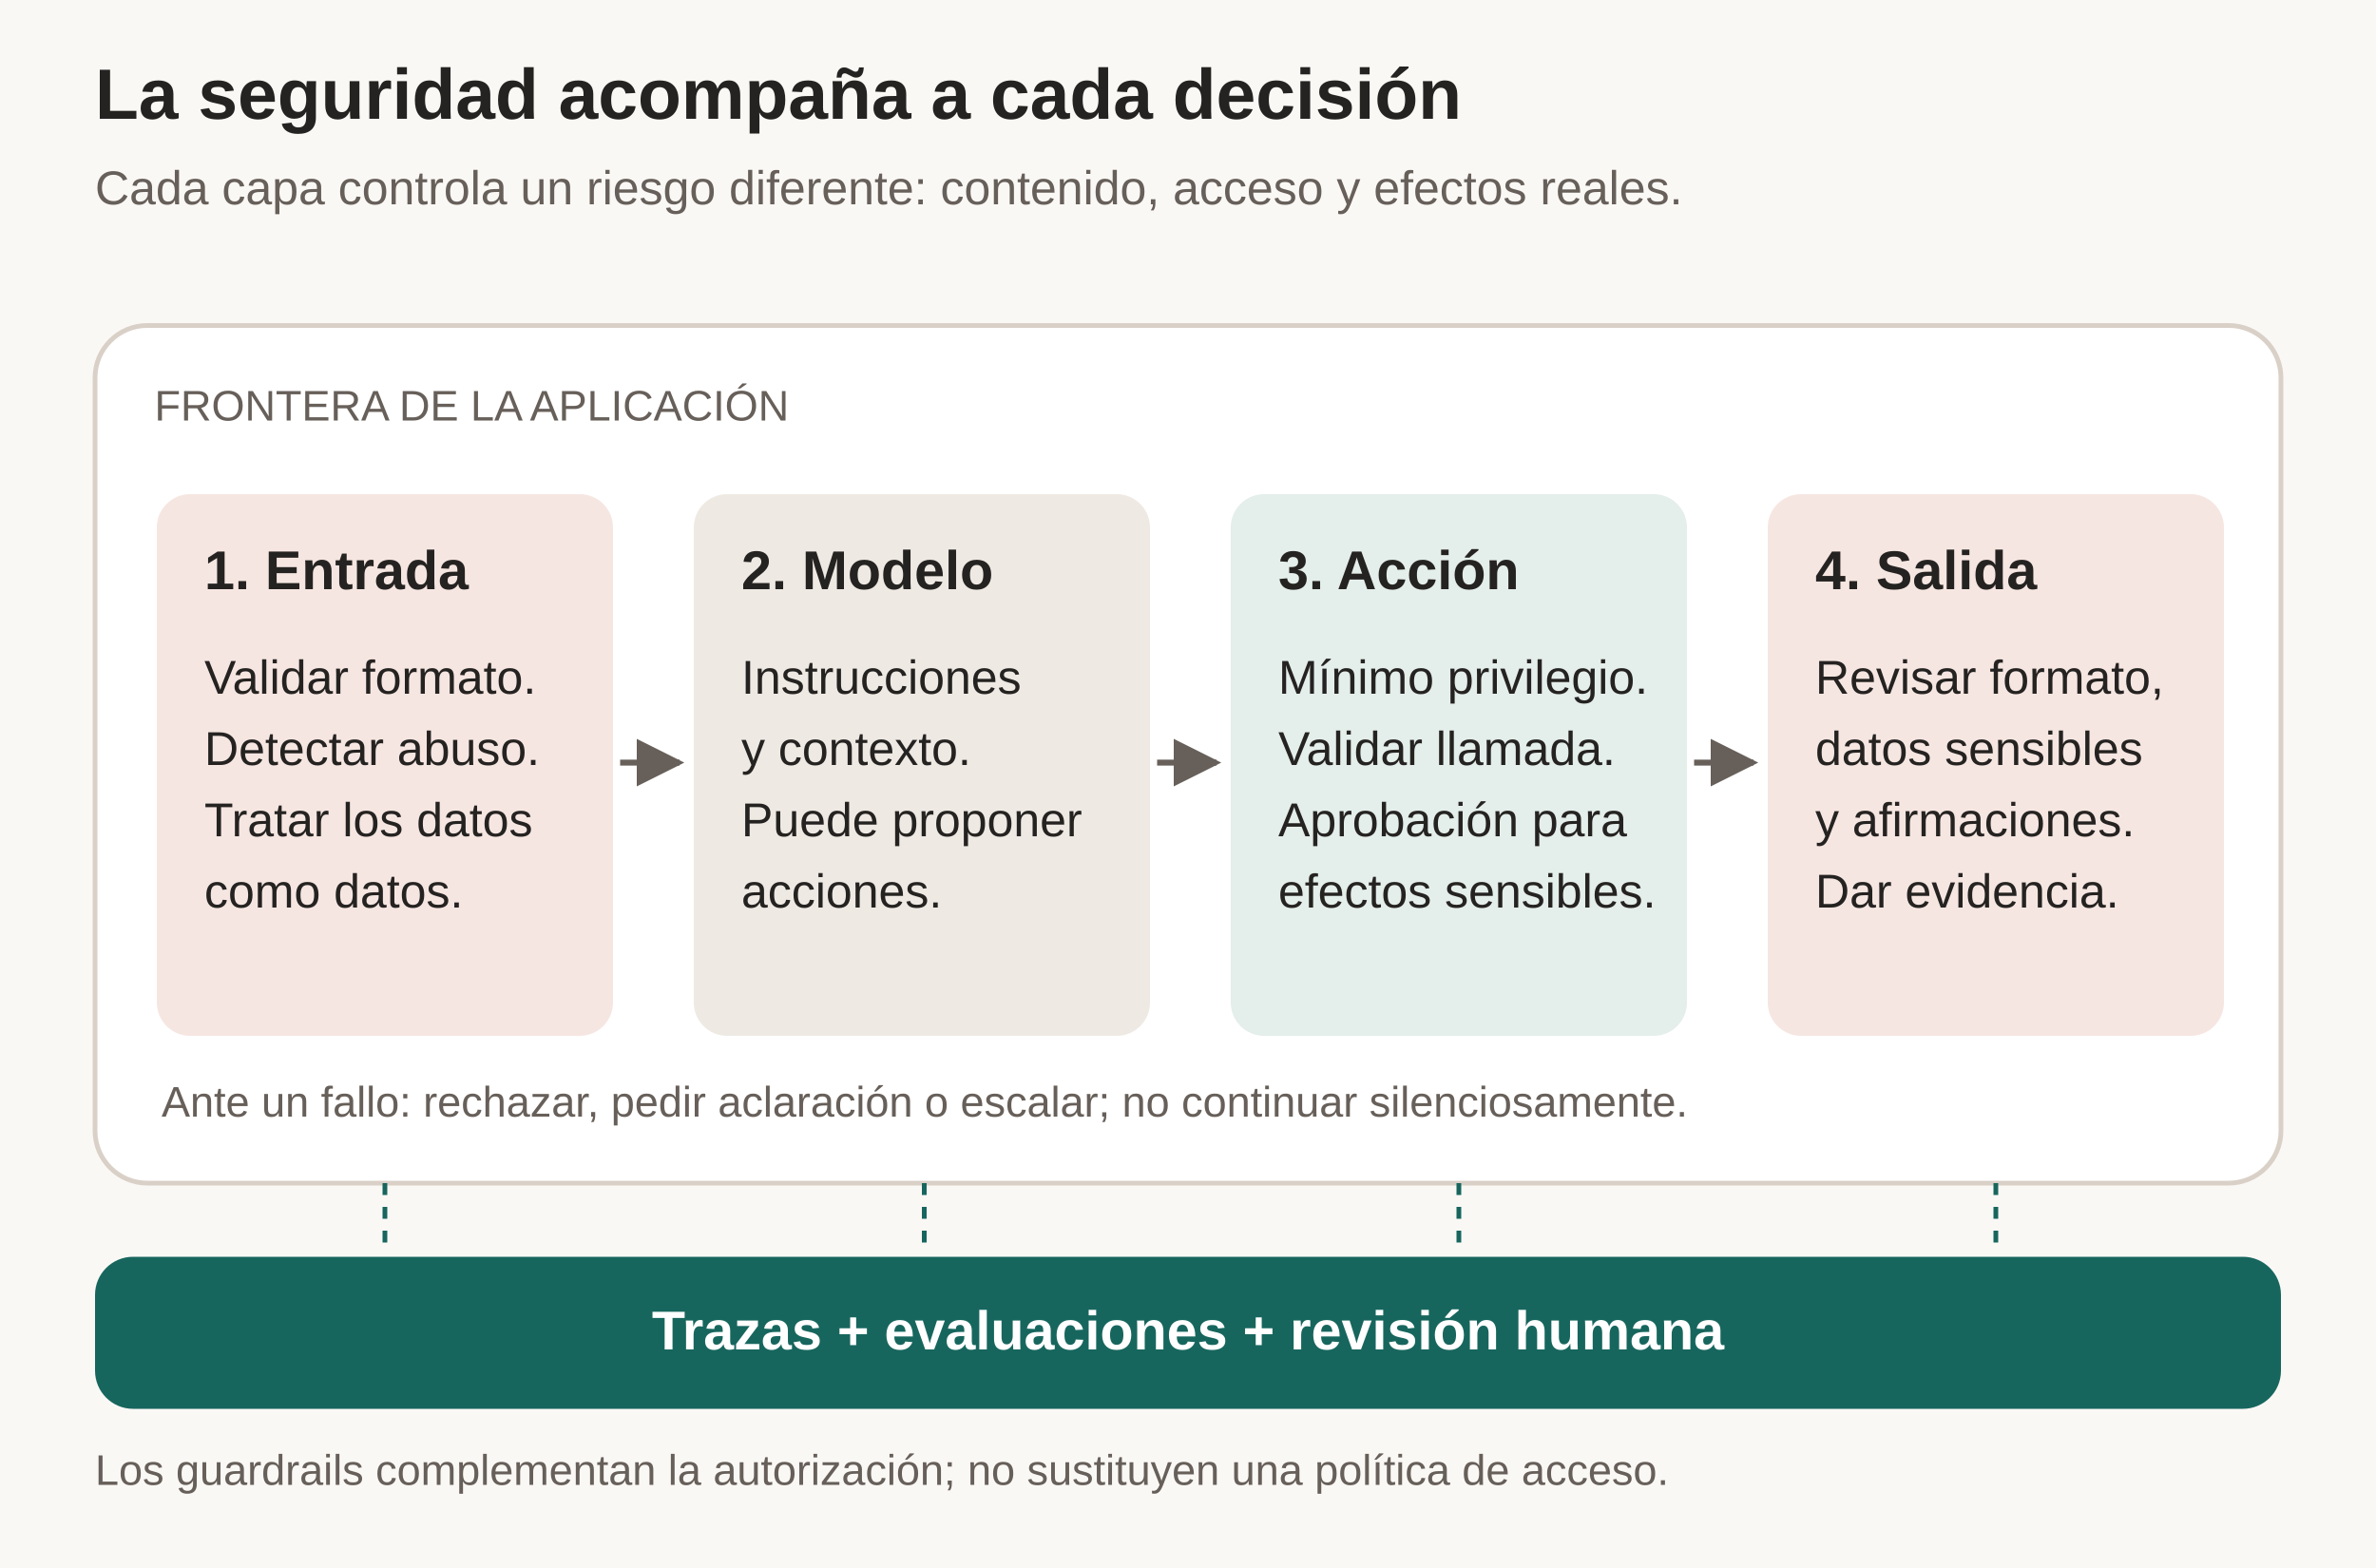
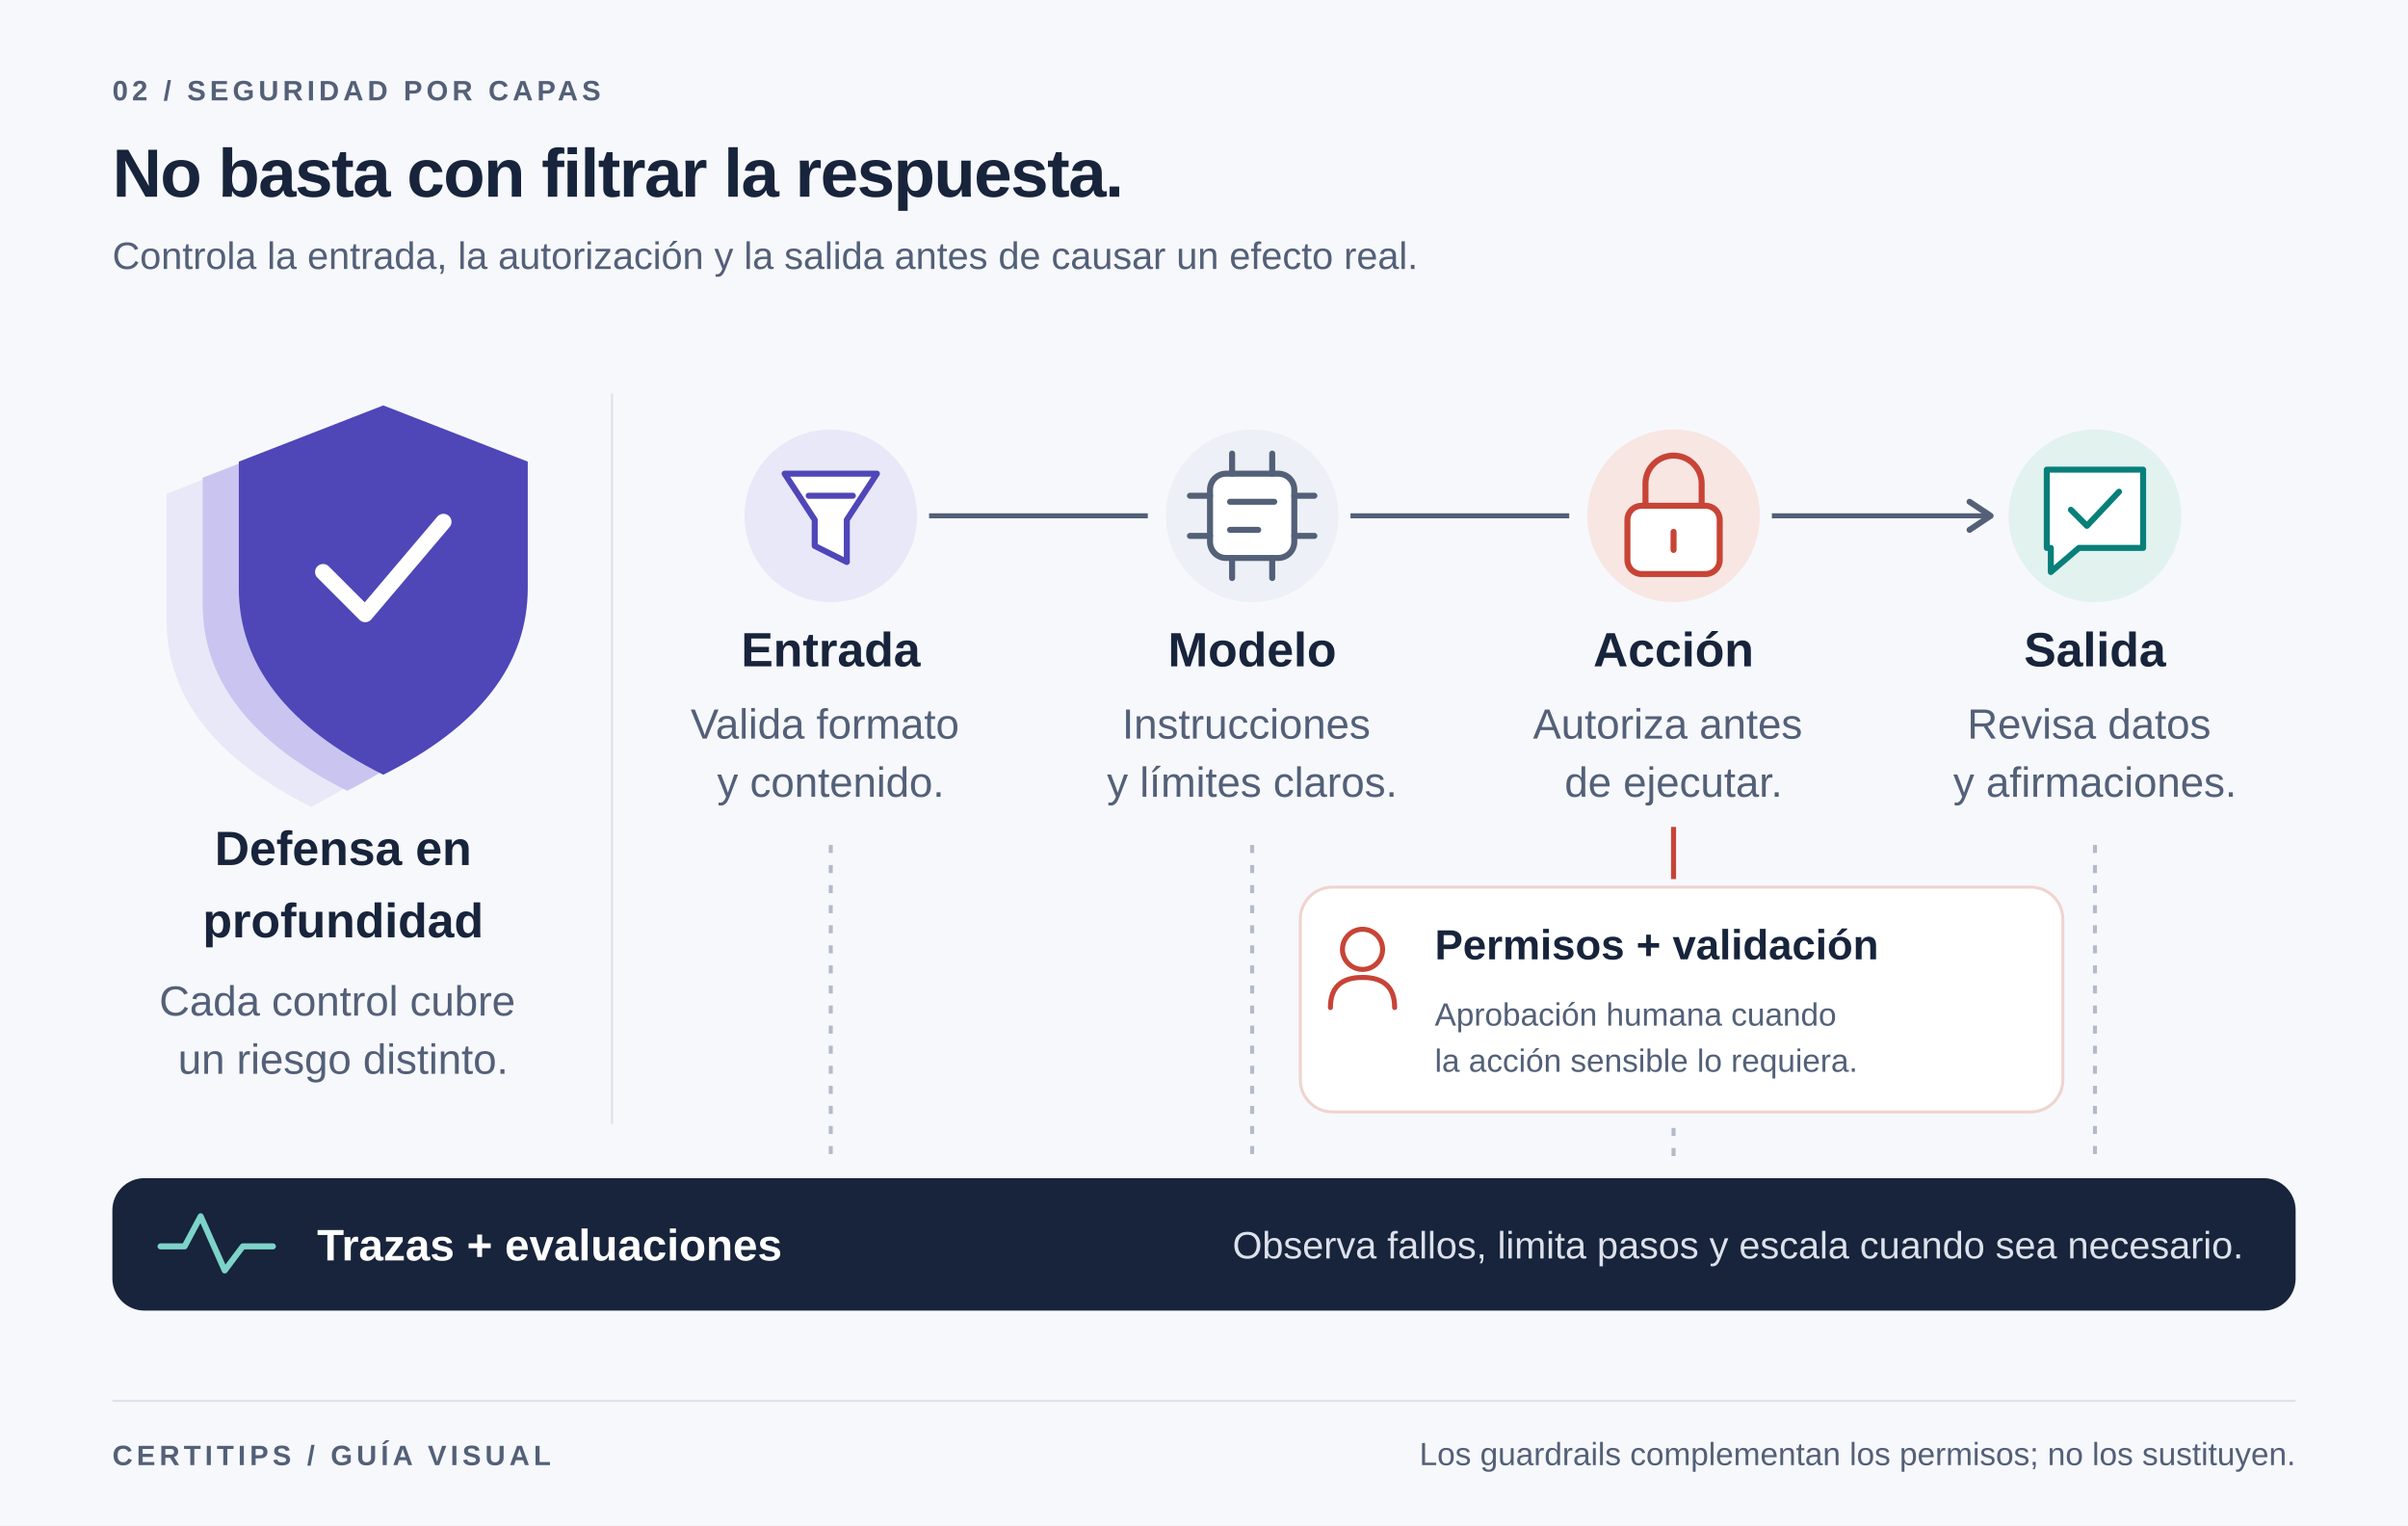
- <svg xmlns="http://www.w3.org/2000/svg" viewBox="0 0 1000 660" role="img" aria-labelledby="title description">
+ <svg xmlns="http://www.w3.org/2000/svg" viewBox="0 0 1200 760" role="img" aria-labelledby="title description">
  <defs>
-     <marker id="arrow" viewBox="0 0 10 10" refX="9" refY="5" markerWidth="8" markerHeight="8" orient="auto-start-reverse">
-       <path d="M 0 0 L 10 5 L 0 10 Z" fill="#675f59" />
+     <marker id="arrow" viewBox="0 0 10 10" refX="8" refY="5" markerWidth="7" markerHeight="7" orient="auto">
+       <path d="m2 1 6 4-6 4" fill="none" stroke="#536078" stroke-width="1.7" stroke-linecap="round" stroke-linejoin="round" />
    </marker>
-     <marker id="arrow-teal" viewBox="0 0 10 10" refX="9" refY="5" markerWidth="8" markerHeight="8" orient="auto-start-reverse">
-       <path d="M 0 0 L 10 5 L 0 10 Z" fill="#17665e" />
-     </marker>
-     <style>
-       text{font-family:Arial,Helvetica,sans-serif;fill:#252321}
-       .title{font-size:30px;font-weight:700}
-       .subtitle{font-size:20px;fill:#675f59}
-       .label{font-size:23px;font-weight:700}
-       .body{font-size:20px}
-       .small{font-size:18px;fill:#675f59}
-       .white{fill:#fff}
-       .red{fill:#b43d32}
-       .teal{fill:#17665e}
-       .card{fill:#fff;stroke:#d9d0c7;stroke-width:2}
-       .line{fill:none;stroke:#675f59;stroke-width:2.5;marker-end:url(#arrow)}
-       .return{fill:none;stroke:#17665e;stroke-width:2.5;marker-end:url(#arrow-teal)}
-     </style>
+     <style>text{font-family:'Segoe UI',Arial,sans-serif;fill:#17243b}.eyebrow{font-size:14px;font-weight:700;letter-spacing:2px;fill:#536078}.title{font-size:34px;font-weight:700;letter-spacing:-.7px}.sub{font-size:19px;fill:#536078}.label{font-size:24px;font-weight:700}.body{font-size:21px;fill:#536078}.meta{font-size:16px;fill:#536078}.white{fill:#fff}.icon{fill:none;stroke-width:3;stroke-linecap:round;stroke-linejoin:round}.flow{fill:none;stroke:#536078;stroke-width:2.5;marker-end:url(#arrow)}</style>
  </defs>
-   <rect width="1000" height="660" fill="#faf8f5" />
-   <text x="40" y="50" class="title">La seguridad acompaña a cada decisión</text>
-   <text x="40" y="86" class="subtitle">Cada capa controla un riesgo diferente: contenido, acceso y efectos reales.</text>
-   <rect x="40" y="137" width="920" height="361" rx="22" fill="#fff" stroke="#d9d0c7" stroke-width="2" />
-   <text x="65" y="177" class="small">FRONTERA DE LA APLICACIÓN</text>
-   <rect x="66" y="208" width="192" height="228" rx="14" fill="#f6e6e1" />
-   <rect x="292" y="208" width="192" height="228" rx="14" fill="#eee9e3" />
-   <rect x="518" y="208" width="192" height="228" rx="14" fill="#e4eeeb" />
-   <rect x="744" y="208" width="192" height="228" rx="14" fill="#f6e6e1" />
-   <text x="86" y="248" class="label">1. Entrada</text>
-   <text x="86" y="292" class="body">
-     <tspan x="86">Validar formato.</tspan>
-     <tspan x="86" dy="30">Detectar abuso.</tspan>
-     <tspan x="86" dy="30">Tratar los datos</tspan>
-     <tspan x="86" dy="30">como datos.</tspan>
+   <rect width="1200" height="760" fill="#f7f8fc" />
+   <text x="56" y="50" class="eyebrow">02 / SEGURIDAD POR CAPAS</text>
+   <text x="56" y="98" class="title">No basta con filtrar la respuesta.</text>
+   <text x="56" y="134" class="sub">Controla la entrada, la autorización y la salida antes de causar un efecto real.</text>
+   <path d="M83 246 155 218l72 28v63q0 57-72 93-72-36-72-93Z" fill="#e9e8f8" />
+   <path d="M101 238 173 210l72 28v63q0 57-72 93-72-36-72-93Z" fill="#c9c5f0" />
+   <path d="M119 230 191 202l72 28v63q0 57-72 93-72-36-72-93Z" fill="#4f46b8" />
+   <path d="m161 285 21 21 39-46" fill="none" stroke="#fff" stroke-width="8" stroke-linecap="round" stroke-linejoin="round" />
+   <text x="171" y="431" text-anchor="middle" class="label">Defensa en</text>
+   <text x="171" y="467" text-anchor="middle" class="label">profundidad</text>
+   <text x="171" y="506" text-anchor="middle" class="body">
+     <tspan x="171">Cada control cubre</tspan>
+     <tspan x="171" dy="29">un riesgo distinto.</tspan>
  </text>
-   <text x="312" y="248" class="label">2. Modelo</text>
-   <text x="312" y="292" class="body">
-     <tspan x="312">Instrucciones</tspan>
-     <tspan x="312" dy="30">y contexto.</tspan>
-     <tspan x="312" dy="30">Puede proponer</tspan>
-     <tspan x="312" dy="30">acciones.</tspan>
+   <path d="M305 196v364" stroke="#dce1eb" />
+   <g transform="translate(414 257)">
+     <circle r="43" fill="#e9e8f8" />
+     <g class="icon" stroke="#4f46b8">
+       <path d="M-23-21h46L8 2v21l-16-8V2Z" fill="#fff" />
+       <path d="M-11-10h22" />
+     </g>
+   </g>
+   <g transform="translate(624 257)">
+     <circle r="43" fill="#edf0f6" />
+     <g class="icon" stroke="#536078">
+       <rect x="-21" y="-21" width="42" height="42" rx="8" fill="#fff" />
+       <path d="M-11-7h22m-22 14h14M-10-31v10M10-31v10M-10 21v10M10 21v10M-31-10h10M-31 10h10M21-10h10M21 10h10" />
+     </g>
+   </g>
+   <g transform="translate(834 257)">
+     <circle r="43" fill="#f8e6e2" />
+     <g class="icon" stroke="#c74436">
+       <rect x="-23" y="-5" width="46" height="34" rx="7" fill="#fff" />
+       <path d="M-14-5v-11a14 14 0 0 1 28 0v11M0 8v9" />
+     </g>
+   </g>
+   <g transform="translate(1044 257)">
+     <circle r="43" fill="#e1f2ef" />
+     <g class="icon" stroke="#087f7a">
+       <path d="M-24-23h48v39H-8l-14 12v-12h-2Z" fill="#fff" />
+       <path d="m-12-3 8 8 16-17" />
+     </g>
+   </g>
+   <path d="M463 257h109M673 257h109M883 257h109" class="flow" />
+   <g text-anchor="middle">
+     <text x="414" y="332" class="label">Entrada</text>
+     <text x="414" y="368" class="body">
+       <tspan x="414">Valida formato</tspan>
+       <tspan x="414" dy="29">y contenido.</tspan>
+     </text>
+     <text x="624" y="332" class="label">Modelo</text>
+     <text x="624" y="368" class="body">
+       <tspan x="624">Instrucciones</tspan>
+       <tspan x="624" dy="29">y límites claros.</tspan>
+     </text>
+     <text x="834" y="332" class="label">Acción</text>
+     <text x="834" y="368" class="body">
+       <tspan x="834">Autoriza antes</tspan>
+       <tspan x="834" dy="29">de ejecutar.</tspan>
+     </text>
+     <text x="1044" y="332" class="label">Salida</text>
+     <text x="1044" y="368" class="body">
+       <tspan x="1044">Revisa datos</tspan>
+       <tspan x="1044" dy="29">y afirmaciones.</tspan>
+     </text>
+   </g>
+   <path d="M834 412v26" fill="none" stroke="#c74436" stroke-width="2.5" />
+   <rect x="648" y="442" width="380" height="112" rx="16" fill="#fff" stroke="#efd4cf" stroke-width="1.5" />
+   <circle cx="679" cy="473" r="10" fill="none" stroke="#c74436" stroke-width="2.5" />
+   <path d="M663 502q0-15 16-15t16 15" fill="none" stroke="#c74436" stroke-width="2.5" stroke-linecap="round" />
+   <text x="715" y="478" font-size="21" font-weight="700">Permisos + validación</text>
+   <text x="715" y="511" class="meta">
+     <tspan x="715">Aprobación humana cuando</tspan>
+     <tspan x="715" dy="23">la acción sensible lo requiera.</tspan>
  </text>
-   <text x="538" y="248" class="label">3. Acción</text>
-   <text x="538" y="292" class="body">
-     <tspan x="538">Mínimo privilegio.</tspan>
-     <tspan x="538" dy="30">Validar llamada.</tspan>
-     <tspan x="538" dy="30">Aprobación para</tspan>
-     <tspan x="538" dy="30">efectos sensibles.</tspan>
-   </text>
-   <text x="764" y="248" class="label">4. Salida</text>
-   <text x="764" y="292" class="body">
-     <tspan x="764">Revisar formato,</tspan>
-     <tspan x="764" dy="30">datos sensibles</tspan>
-     <tspan x="764" dy="30">y afirmaciones.</tspan>
-     <tspan x="764" dy="30">Dar evidencia.</tspan>
-   </text>
-   <path d="M 261 321 H 286" class="line" />
-   <path d="M 487 321 H 512" class="line" />
-   <path d="M 713 321 H 738" class="line" />
-   <text x="68" y="470" class="small">Ante un fallo: rechazar, pedir aclaración o escalar; no continuar silenciosamente.</text>
-   <path d="M 162 498 V 527 M 389 498 V 527 M 614 498 V 527 M 840 498 V 527" stroke="#17665e" stroke-width="2" stroke-dasharray="5 5" />
-   <rect x="40" y="529" width="920" height="64" rx="16" fill="#17665e" />
-   <text x="500" y="568" text-anchor="middle" class="label white">Trazas + evaluaciones + revisión humana</text>
-   <text x="40" y="625" class="small">Los guardrails complementan la autorización; no sustituyen una política de acceso.</text>
+   <path d="M414 421v159M624 421v159M834 562v18M1044 421v159" fill="none" stroke="#b3bbc9" stroke-width="2" stroke-dasharray="4 6" />
+   <rect x="56" y="587" width="1088" height="66" rx="16" fill="#17243b" />
+   <path d="M80 621h12l8-15 12 27 9-12h15" fill="none" stroke="#7dd3ca" stroke-width="3" stroke-linecap="round" stroke-linejoin="round" />
+   <text x="158" y="628" font-size="22" font-weight="600" class="white">Trazas + evaluaciones</text>
+   <text x="1118" y="627" text-anchor="end" font-size="19" style="fill:#dce1eb">Observa fallos, limita pasos y escala cuando sea necesario.</text>
+   <path d="M56 698H1144" stroke="#dce1eb" />
+   <text x="56" y="730" class="eyebrow">CERTITIPS / GUÍA VISUAL</text>
+   <text x="1144" y="730" text-anchor="end" class="meta">Los guardrails complementan los permisos; no los sustituyen.</text>
</svg>
